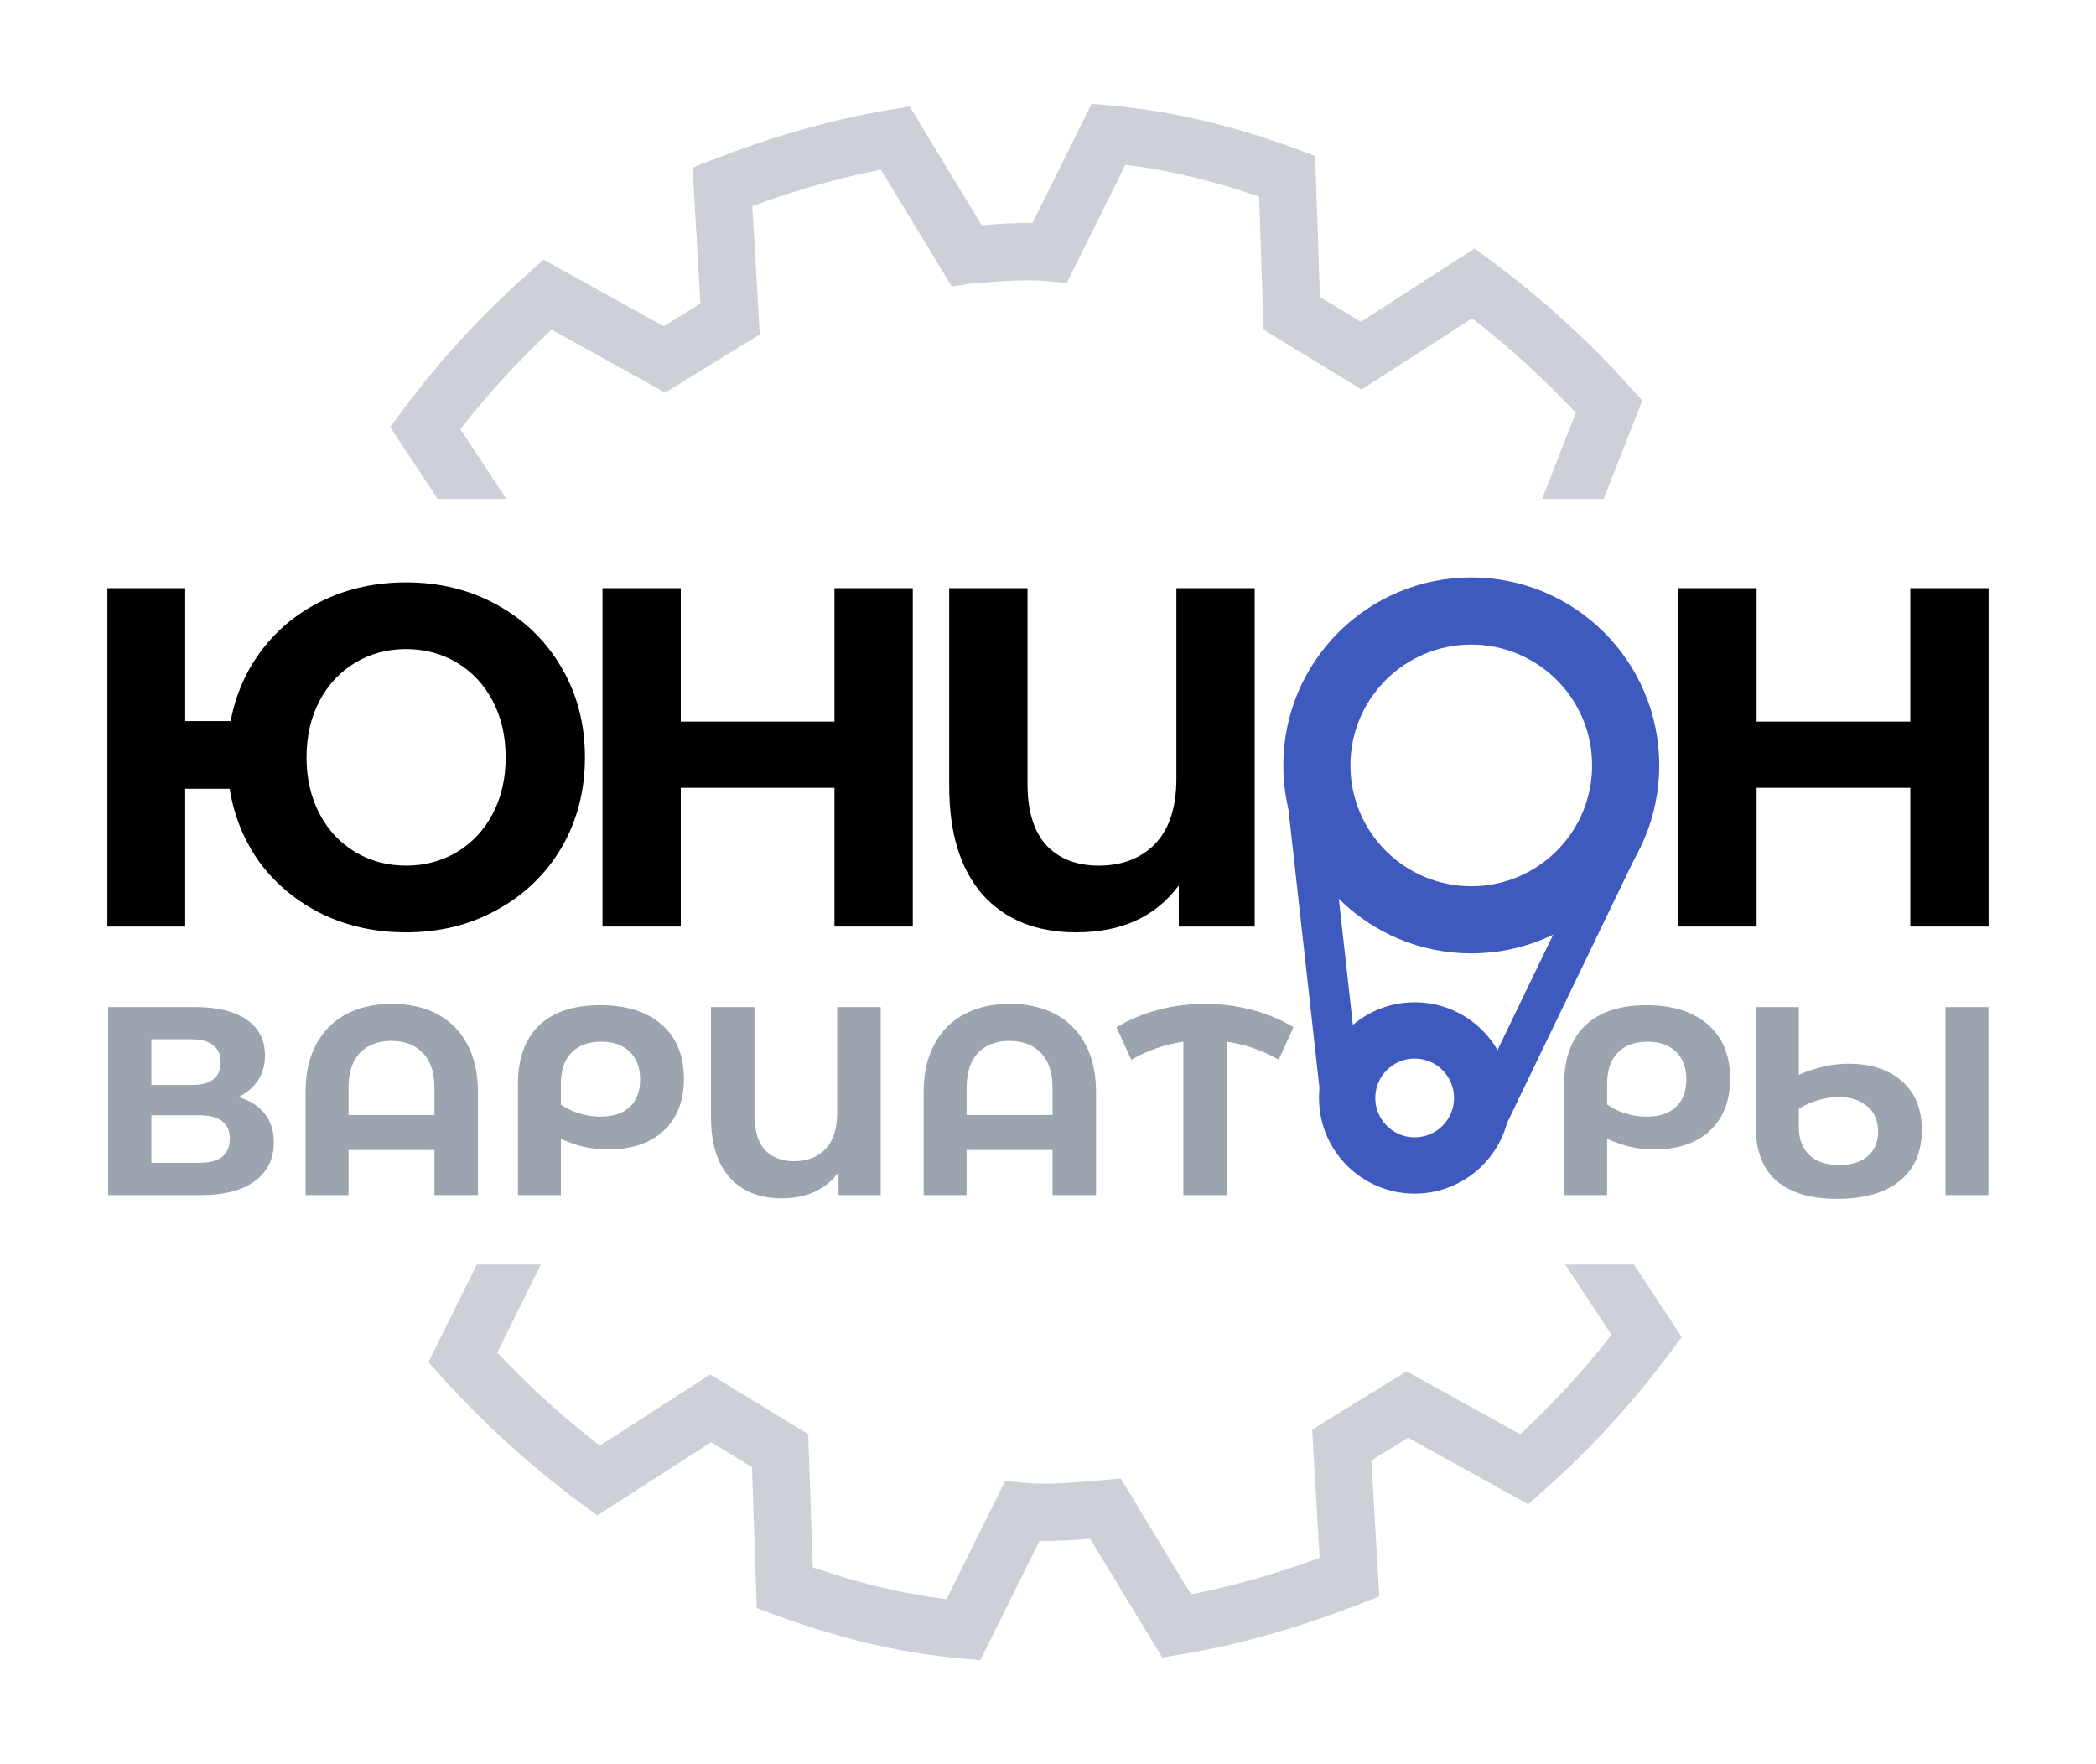
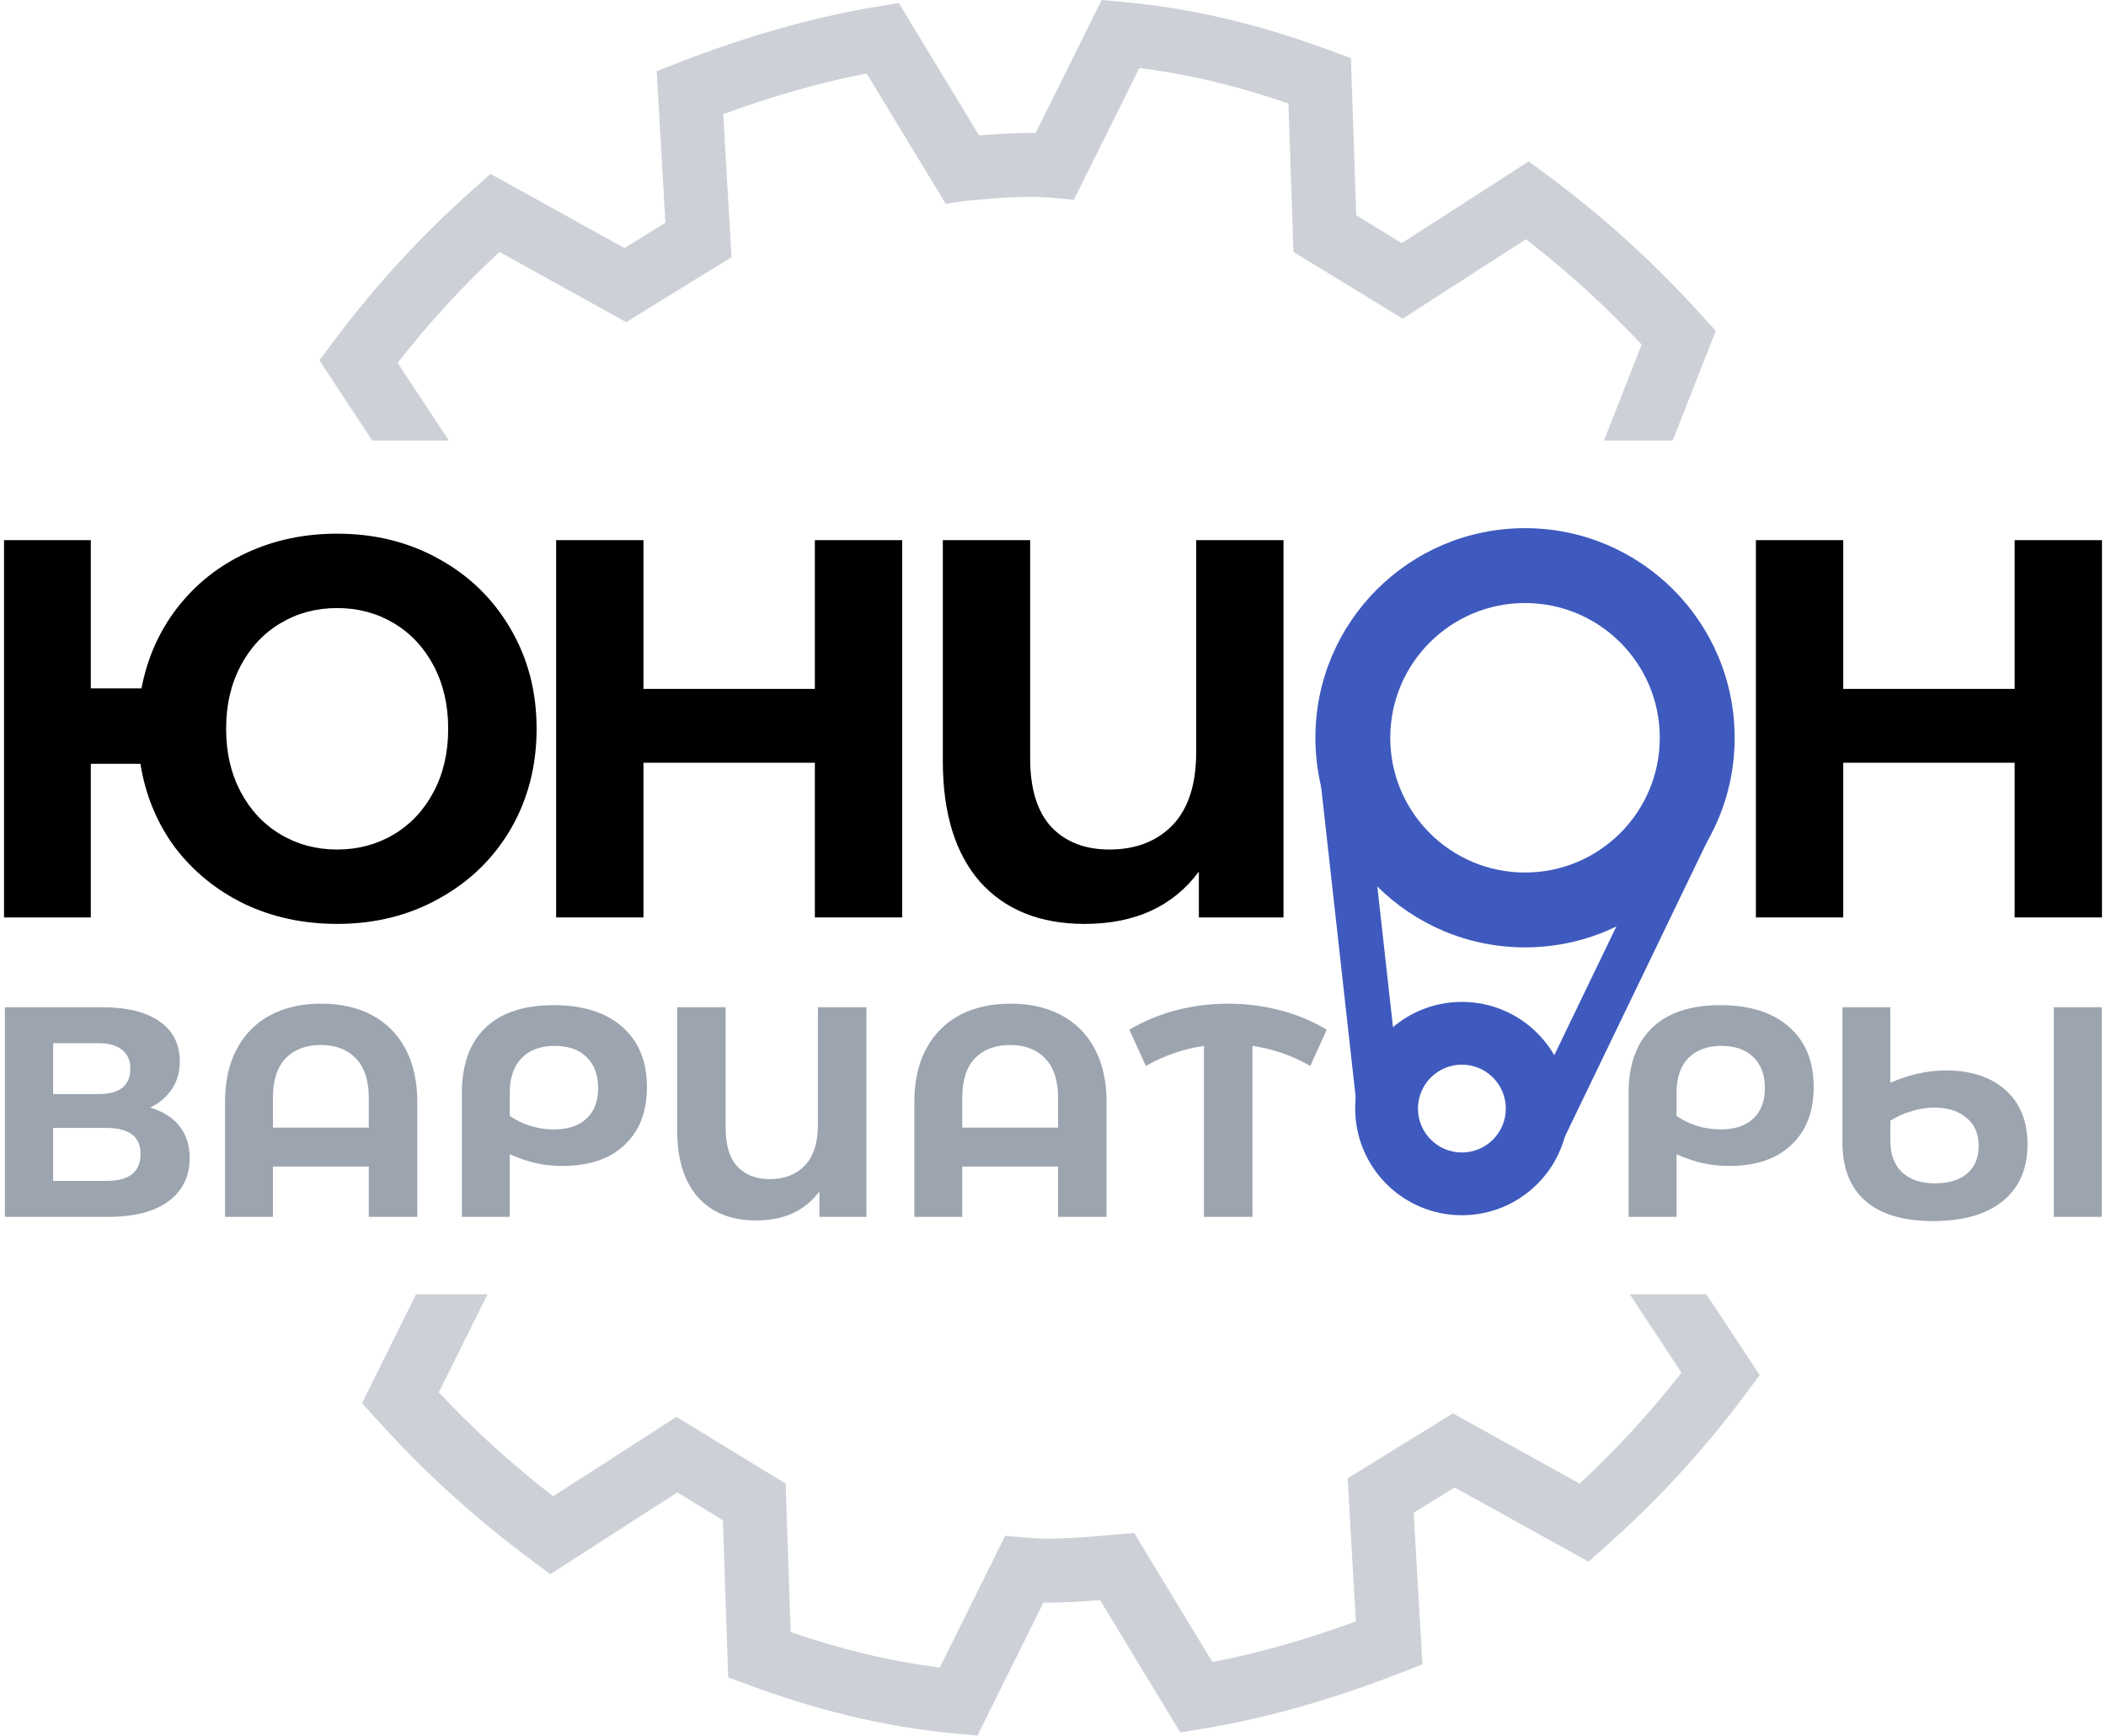
- <svg xmlns="http://www.w3.org/2000/svg" width="202" height="170" viewBox="0 0 202 170" fill="none">
-   <path d="M22.975 105.726C24.079 106.054 24.924 106.589 25.511 107.33C26.097 108.072 26.391 108.987 26.391 110.074C26.391 111.678 25.778 112.929 24.553 113.826C23.346 114.723 21.612 115.172 19.352 115.172H10.423V97.056H18.86C20.965 97.056 22.604 97.462 23.777 98.273C24.95 99.084 25.537 100.239 25.537 101.74C25.537 102.638 25.312 103.431 24.864 104.121C24.415 104.794 23.785 105.329 22.975 105.726ZM14.59 104.561H18.497C19.412 104.561 20.102 104.38 20.568 104.018C21.034 103.638 21.267 103.086 21.267 102.362C21.267 101.654 21.025 101.111 20.542 100.731C20.076 100.352 19.395 100.162 18.497 100.162H14.59V104.561ZM19.196 112.066C21.163 112.066 22.146 111.29 22.146 109.737C22.146 108.236 21.163 107.486 19.196 107.486H14.59V112.066H19.196Z" fill="#9BA4AF" />
-   <path d="M37.755 96.746C39.428 96.746 40.886 97.074 42.129 97.729C43.371 98.385 44.337 99.351 45.027 100.628C45.717 101.904 46.062 103.449 46.062 105.26V115.172H41.87V110.824H33.588V115.172H29.448V105.26C29.448 103.449 29.793 101.904 30.483 100.628C31.173 99.351 32.139 98.385 33.381 97.729C34.623 97.074 36.081 96.746 37.755 96.746ZM41.87 107.46V104.872C41.87 103.371 41.499 102.241 40.757 101.482C40.015 100.705 39.006 100.317 37.729 100.317C36.435 100.317 35.417 100.705 34.675 101.482C33.951 102.241 33.588 103.371 33.588 104.872V107.46H41.87Z" fill="#9BA4AF" />
-   <path d="M57.835 96.875C60.371 96.875 62.346 97.496 63.761 98.739C65.193 99.981 65.909 101.723 65.909 103.966C65.909 106.088 65.262 107.753 63.968 108.961C62.691 110.169 60.897 110.772 58.585 110.772C57.826 110.772 57.084 110.695 56.359 110.54C55.652 110.384 54.884 110.125 54.056 109.763V115.172H49.916V104.458C49.916 102.025 50.588 100.153 51.934 98.842C53.297 97.531 55.264 96.875 57.835 96.875ZM57.861 107.615C59.086 107.615 60.026 107.305 60.681 106.683C61.354 106.062 61.691 105.182 61.691 104.044C61.691 102.888 61.354 101.991 60.681 101.352C60.026 100.714 59.111 100.395 57.938 100.395C56.713 100.395 55.756 100.748 55.066 101.456C54.393 102.163 54.056 103.155 54.056 104.432V106.451C54.574 106.813 55.16 107.098 55.816 107.305C56.489 107.512 57.17 107.615 57.861 107.615Z" fill="#9BA4AF" />
-   <path d="M84.875 97.056V115.172H80.812V112.972C79.57 114.646 77.741 115.482 75.326 115.482C73.186 115.482 71.513 114.81 70.305 113.464C69.115 112.101 68.519 110.169 68.519 107.667V97.056H72.712V107.537C72.712 108.987 73.048 110.082 73.721 110.824C74.411 111.549 75.343 111.911 76.516 111.911C77.776 111.911 78.785 111.523 79.544 110.747C80.303 109.953 80.683 108.788 80.683 107.253V97.056H84.875Z" fill="#9BA4AF" />
-   <path d="M97.323 96.746C98.997 96.746 100.454 97.074 101.697 97.729C102.939 98.385 103.905 99.351 104.595 100.628C105.285 101.904 105.63 103.449 105.63 105.26V115.172H101.438V110.824H93.156V115.172H89.016V105.26C89.016 103.449 89.361 101.904 90.051 100.628C90.741 99.351 91.707 98.385 92.949 97.729C94.192 97.074 95.65 96.746 97.323 96.746ZM101.438 107.46V104.872C101.438 103.371 101.067 102.241 100.325 101.482C99.583 100.705 98.574 100.317 97.297 100.317C96.003 100.317 94.985 100.705 94.243 101.482C93.519 102.241 93.156 103.371 93.156 104.872V107.46H101.438Z" fill="#9BA4AF" />
-   <path d="M123.232 102.129C121.679 101.232 120.014 100.654 118.237 100.395V115.172H114.045V100.395C112.268 100.654 110.594 101.232 109.024 102.129L107.601 98.997C108.843 98.255 110.189 97.695 111.638 97.315C113.087 96.936 114.579 96.746 116.115 96.746C117.668 96.746 119.169 96.936 120.618 97.315C122.084 97.695 123.43 98.255 124.655 98.997L123.232 102.129Z" fill="#9BA4AF" />
-   <path d="M158.664 96.875C161.201 96.875 163.176 97.496 164.591 98.739C166.023 99.981 166.739 101.723 166.739 103.966C166.739 106.088 166.092 107.753 164.798 108.961C163.521 110.169 161.727 110.772 159.415 110.772C158.656 110.772 157.914 110.695 157.189 110.54C156.482 110.384 155.714 110.125 154.886 109.763V115.172H150.745V104.458C150.745 102.025 151.418 100.153 152.764 98.842C154.127 97.531 156.094 96.875 158.664 96.875ZM158.69 107.615C159.915 107.615 160.856 107.305 161.511 106.683C162.184 106.062 162.52 105.182 162.52 104.044C162.52 102.888 162.184 101.991 161.511 101.352C160.856 100.714 159.941 100.395 158.768 100.395C157.543 100.395 156.585 100.748 155.895 101.456C155.222 102.163 154.886 103.155 154.886 104.432V106.451C155.404 106.813 155.99 107.098 156.646 107.305C157.319 107.512 158 107.615 158.69 107.615Z" fill="#9BA4AF" />
-   <path d="M178.15 102.517C180.324 102.517 182.041 103.078 183.3 104.199C184.577 105.32 185.215 106.891 185.215 108.909C185.215 111.014 184.508 112.644 183.093 113.8C181.678 114.956 179.668 115.534 177.063 115.534C174.492 115.534 172.543 114.956 171.214 113.8C169.886 112.644 169.222 110.945 169.222 108.702V97.056H173.362V103.578C175.001 102.871 176.597 102.517 178.15 102.517ZM191.633 97.056V115.172H187.493V97.056H191.633ZM177.244 112.273C178.435 112.273 179.358 111.989 180.013 111.419C180.669 110.85 180.997 110.056 180.997 109.038C180.997 107.986 180.643 107.175 179.936 106.606C179.246 106.019 178.323 105.726 177.167 105.726C176.528 105.726 175.873 105.829 175.2 106.036C174.527 106.226 173.914 106.502 173.362 106.865V108.599C173.362 109.772 173.699 110.678 174.372 111.316C175.045 111.954 176.002 112.273 177.244 112.273Z" fill="#9BA4AF" />
-   <path d="M39.137 56.125C42.398 56.125 45.332 56.855 47.941 58.315C50.581 59.774 52.646 61.793 54.137 64.371C55.627 66.917 56.373 69.79 56.373 72.988C56.373 76.187 55.627 79.075 54.137 81.653C52.646 84.199 50.581 86.203 47.941 87.662C45.332 89.122 42.398 89.852 39.137 89.852C36.218 89.852 33.547 89.277 31.125 88.128C28.702 86.948 26.699 85.317 25.115 83.237C23.563 81.125 22.569 78.718 22.134 76.016H17.848V89.293H10.349V56.684H17.848V69.495H22.227C22.724 66.886 23.749 64.572 25.302 62.554C26.886 60.504 28.873 58.92 31.264 57.802C33.656 56.684 36.28 56.125 39.137 56.125ZM39.137 83.423C40.938 83.423 42.569 82.988 44.028 82.119C45.488 81.249 46.637 80.022 47.475 78.439C48.314 76.855 48.733 75.038 48.733 72.988C48.733 70.939 48.314 69.122 47.475 67.538C46.637 65.954 45.488 64.728 44.028 63.858C42.569 62.989 40.938 62.554 39.137 62.554C37.336 62.554 35.705 62.989 34.246 63.858C32.786 64.728 31.637 65.954 30.799 67.538C29.96 69.122 29.541 70.939 29.541 72.988C29.541 75.038 29.96 76.855 30.799 78.439C31.637 80.022 32.786 81.249 34.246 82.119C35.705 82.988 37.336 83.423 39.137 83.423Z" fill="black" />
-   <path d="M87.968 56.684V89.293H80.421V75.923H65.608V89.293H58.062V56.684H65.608V69.541H80.421V56.684H87.968Z" fill="black" />
-   <path d="M120.92 56.684V89.293H113.606V85.333C111.37 88.345 108.079 89.852 103.731 89.852C99.88 89.852 96.868 88.64 94.694 86.218C92.551 83.765 91.479 80.286 91.479 75.783V56.684H99.026V75.55C99.026 78.159 99.632 80.131 100.843 81.466C102.085 82.771 103.762 83.423 105.874 83.423C108.141 83.423 109.957 82.724 111.324 81.327C112.69 79.898 113.373 77.802 113.373 75.038V56.684H120.92Z" fill="black" />
-   <path d="M191.651 56.684V89.293H184.105V75.923H169.292V89.293H161.745V56.684H169.292V69.541H184.105V56.684H191.651Z" fill="black" />
-   <path fill-rule="evenodd" clip-rule="evenodd" d="M141.792 85.411C148.224 85.411 153.438 80.197 153.438 73.765C153.438 67.333 148.224 62.119 141.792 62.119C135.36 62.119 130.146 67.333 130.146 73.765C130.146 80.197 135.36 85.411 141.792 85.411ZM141.792 91.88C151.797 91.88 159.908 83.77 159.908 73.765C159.908 63.76 151.797 55.649 141.792 55.649C131.787 55.649 123.677 63.76 123.677 73.765C123.677 83.77 131.787 91.88 141.792 91.88Z" fill="#3E5ABE" />
-   <path fill-rule="evenodd" clip-rule="evenodd" d="M136.336 109.609C138.433 109.609 140.132 107.91 140.132 105.813C140.132 103.716 138.433 102.017 136.336 102.017C134.24 102.017 132.54 103.716 132.54 105.813C132.54 107.91 134.24 109.609 136.336 109.609ZM136.336 115.032C141.428 115.032 145.555 110.905 145.555 105.813C145.555 100.721 141.428 96.594 136.336 96.594C131.245 96.594 127.117 100.721 127.117 105.813C127.117 110.905 131.245 115.032 136.336 115.032Z" fill="#3E5ABE" />
-   <path fill-rule="evenodd" clip-rule="evenodd" d="M127.661 74.335L131.283 106.871L127.404 107.036L123.783 74.5L127.661 74.335ZM158.33 81.077L144.83 109.077L141.283 107.5L154.783 79.5L158.33 81.077Z" fill="#3E5ABE" />
+ <svg xmlns="http://www.w3.org/2000/svg" width="182" height="150" viewBox="0 0 182 150" fill="none">
+   <path d="M12.975 95.726C14.079 96.054 14.924 96.589 15.511 97.331C16.097 98.072 16.391 98.987 16.391 100.074C16.391 101.678 15.778 102.929 14.553 103.826C13.345 104.723 11.612 105.172 9.351 105.172H0.423V87.056H8.86C10.965 87.056 12.604 87.462 13.777 88.273C14.95 89.084 15.537 90.24 15.537 91.74C15.537 92.638 15.312 93.431 14.864 94.121C14.415 94.794 13.786 95.329 12.975 95.726ZM4.59 94.561H8.497C9.412 94.561 10.102 94.38 10.568 94.018C11.034 93.638 11.267 93.086 11.267 92.362C11.267 91.654 11.025 91.111 10.542 90.731C10.076 90.352 9.395 90.162 8.497 90.162H4.59V94.561ZM9.196 102.066C11.163 102.066 12.146 101.29 12.146 99.737C12.146 98.236 11.163 97.486 9.196 97.486H4.59V102.066H9.196Z" fill="#9BA4AF" />
+   <path d="M27.755 86.746C29.428 86.746 30.886 87.074 32.128 87.729C33.371 88.385 34.337 89.351 35.027 90.628C35.717 91.904 36.062 93.448 36.062 95.26V105.172H31.87V100.824H23.588V105.172H19.448V95.26C19.448 93.448 19.793 91.904 20.483 90.628C21.173 89.351 22.139 88.385 23.381 87.729C24.623 87.074 26.081 86.746 27.755 86.746ZM31.87 97.46V94.872C31.87 93.371 31.499 92.241 30.757 91.482C30.015 90.705 29.006 90.317 27.729 90.317C26.435 90.317 25.417 90.705 24.675 91.482C23.951 92.241 23.588 93.371 23.588 94.872V97.46H31.87Z" fill="#9BA4AF" />
+   <path d="M47.835 86.875C50.371 86.875 52.346 87.496 53.761 88.739C55.193 89.981 55.909 91.723 55.909 93.966C55.909 96.088 55.262 97.753 53.968 98.961C52.691 100.169 50.897 100.772 48.585 100.772C47.826 100.772 47.084 100.695 46.359 100.54C45.652 100.384 44.884 100.125 44.056 99.763V105.172H39.916V94.458C39.916 92.025 40.588 90.153 41.934 88.842C43.297 87.531 45.264 86.875 47.835 86.875ZM47.861 97.615C49.085 97.615 50.026 97.305 50.681 96.683C51.354 96.062 51.691 95.183 51.691 94.044C51.691 92.888 51.354 91.991 50.681 91.352C50.026 90.714 49.111 90.395 47.938 90.395C46.713 90.395 45.756 90.748 45.066 91.456C44.393 92.163 44.056 93.155 44.056 94.432V96.451C44.574 96.813 45.16 97.097 45.816 97.305C46.489 97.512 47.17 97.615 47.861 97.615Z" fill="#9BA4AF" />
+   <path d="M74.875 87.056V105.172H70.812V102.972C69.57 104.646 67.741 105.482 65.326 105.482C63.186 105.482 61.513 104.81 60.305 103.464C59.115 102.101 58.519 100.169 58.519 97.667V87.056H62.712V97.537C62.712 98.987 63.048 100.082 63.721 100.824C64.411 101.549 65.343 101.911 66.516 101.911C67.776 101.911 68.785 101.523 69.544 100.747C70.303 99.953 70.683 98.788 70.683 97.253V87.056H74.875Z" fill="#9BA4AF" />
+   <path d="M87.323 86.746C88.996 86.746 90.454 87.074 91.697 87.729C92.939 88.385 93.905 89.351 94.595 90.628C95.285 91.904 95.63 93.448 95.63 95.26V105.172H91.438V100.824H83.156V105.172H79.016V95.26C79.016 93.448 79.361 91.904 80.051 90.628C80.741 89.351 81.707 88.385 82.949 87.729C84.192 87.074 85.65 86.746 87.323 86.746ZM91.438 97.46V94.872C91.438 93.371 91.067 92.241 90.325 91.482C89.583 90.705 88.574 90.317 87.297 90.317C86.003 90.317 84.985 90.705 84.243 91.482C83.519 92.241 83.156 93.371 83.156 94.872V97.46H91.438Z" fill="#9BA4AF" />
+   <path d="M113.232 92.129C111.679 91.231 110.014 90.654 108.237 90.395V105.172H104.045V90.395C102.268 90.654 100.594 91.231 99.024 92.129L97.601 88.997C98.843 88.255 100.189 87.695 101.638 87.315C103.087 86.936 104.579 86.746 106.115 86.746C107.668 86.746 109.169 86.936 110.618 87.315C112.084 87.695 113.43 88.255 114.655 88.997L113.232 92.129Z" fill="#9BA4AF" />
+   <path d="M148.664 86.875C151.201 86.875 153.176 87.496 154.591 88.739C156.023 89.981 156.739 91.723 156.739 93.966C156.739 96.088 156.092 97.753 154.798 98.961C153.521 100.169 151.727 100.772 149.415 100.772C148.656 100.772 147.914 100.695 147.189 100.54C146.482 100.384 145.714 100.125 144.886 99.763V105.172H140.745V94.458C140.745 92.025 141.418 90.153 142.764 88.842C144.127 87.531 146.094 86.875 148.664 86.875ZM148.69 97.615C149.915 97.615 150.855 97.305 151.511 96.683C152.184 96.062 152.52 95.183 152.52 94.044C152.52 92.888 152.184 91.991 151.511 91.352C150.855 90.714 149.941 90.395 148.768 90.395C147.543 90.395 146.585 90.748 145.895 91.456C145.222 92.163 144.886 93.155 144.886 94.432V96.451C145.404 96.813 145.99 97.097 146.646 97.305C147.319 97.512 148 97.615 148.69 97.615Z" fill="#9BA4AF" />
+   <path d="M168.15 92.517C170.324 92.517 172.041 93.078 173.3 94.199C174.577 95.32 175.215 96.891 175.215 98.909C175.215 101.014 174.508 102.644 173.093 103.8C171.678 104.956 169.668 105.534 167.063 105.534C164.492 105.534 162.543 104.956 161.214 103.8C159.886 102.644 159.222 100.945 159.222 98.702V87.056H163.362V93.578C165.001 92.871 166.597 92.517 168.15 92.517ZM181.633 87.056V105.172H177.492V87.056H181.633ZM167.244 102.273C168.435 102.273 169.358 101.989 170.013 101.419C170.669 100.85 170.997 100.056 170.997 99.038C170.997 97.986 170.643 97.175 169.936 96.606C169.246 96.019 168.323 95.726 167.167 95.726C166.528 95.726 165.873 95.829 165.2 96.037C164.527 96.226 163.914 96.502 163.362 96.865V98.599C163.362 99.772 163.699 100.678 164.372 101.316C165.044 101.954 166.002 102.273 167.244 102.273Z" fill="#9BA4AF" />
+   <path d="M29.137 46.125C32.398 46.125 35.332 46.855 37.941 48.315C40.581 49.774 42.646 51.793 44.137 54.371C45.627 56.917 46.373 59.79 46.373 62.988C46.373 66.187 45.627 69.075 44.137 71.653C42.646 74.199 40.581 76.203 37.941 77.662C35.332 79.122 32.398 79.852 29.137 79.852C26.218 79.852 23.547 79.277 21.125 78.128C18.702 76.948 16.699 75.317 15.115 73.237C13.563 71.125 12.569 68.718 12.134 66.016H7.848V79.293H0.349V46.684H7.848V59.495H12.227C12.724 56.886 13.749 54.572 15.302 52.554C16.886 50.504 18.873 48.92 21.264 47.802C23.655 46.684 26.28 46.125 29.137 46.125ZM29.137 73.423C30.938 73.423 32.568 72.988 34.028 72.119C35.488 71.249 36.637 70.022 37.475 68.439C38.314 66.855 38.733 65.038 38.733 62.988C38.733 60.939 38.314 59.122 37.475 57.538C36.637 55.954 35.488 54.728 34.028 53.858C32.568 52.989 30.938 52.554 29.137 52.554C27.336 52.554 25.705 52.989 24.246 53.858C22.786 54.728 21.637 55.954 20.799 57.538C19.96 59.122 19.541 60.939 19.541 62.988C19.541 65.038 19.96 66.855 20.799 68.439C21.637 70.022 22.786 71.249 24.246 72.119C25.705 72.988 27.336 73.423 29.137 73.423Z" fill="black" />
+   <path d="M77.968 46.684V79.293H70.421V65.923H55.608V79.293H48.062V46.684H55.608V59.541H70.421V46.684H77.968Z" fill="black" />
+   <path d="M110.92 46.684V79.293H103.606V75.333C101.37 78.345 98.079 79.852 93.731 79.852C89.88 79.852 86.868 78.64 84.694 76.218C82.551 73.765 81.479 70.286 81.479 65.783V46.684H89.026V65.55C89.026 68.159 89.631 70.131 90.843 71.466C92.085 72.771 93.762 73.423 95.874 73.423C98.141 73.423 99.957 72.724 101.324 71.327C102.69 69.898 103.373 67.802 103.373 65.038V46.684H110.92Z" fill="black" />
+   <path d="M181.651 46.684V79.293H174.105V65.923H159.292V79.293H151.745V46.684H159.292V59.541H174.105V46.684H181.651Z" fill="black" />
+   <path fill-rule="evenodd" clip-rule="evenodd" d="M131.792 75.411C138.224 75.411 143.438 70.197 143.438 63.765C143.438 57.333 138.224 52.119 131.792 52.119C125.36 52.119 120.146 57.333 120.146 63.765C120.146 70.197 125.36 75.411 131.792 75.411ZM131.792 81.88C141.797 81.88 149.908 73.77 149.908 63.765C149.908 53.76 141.797 45.649 131.792 45.649C121.787 45.649 113.677 53.76 113.677 63.765C113.677 73.77 121.787 81.88 131.792 81.88Z" fill="#3E5ABE" />
+   <path fill-rule="evenodd" clip-rule="evenodd" d="M126.336 99.609C128.433 99.609 130.132 97.91 130.132 95.813C130.132 93.716 128.433 92.017 126.336 92.017C124.24 92.017 122.54 93.716 122.54 95.813C122.54 97.91 124.24 99.609 126.336 99.609ZM126.336 105.032C131.428 105.032 135.555 100.905 135.555 95.813C135.555 90.721 131.428 86.594 126.336 86.594C121.244 86.594 117.117 90.721 117.117 95.813C117.117 100.905 121.244 105.032 126.336 105.032Z" fill="#3E5ABE" />
+   <path fill-rule="evenodd" clip-rule="evenodd" d="M117.661 64.335L121.283 96.871L117.404 97.036L113.783 64.5L117.661 64.335ZM148.33 71.077L134.83 99.077L131.283 97.5L144.783 69.5L148.33 71.077Z" fill="#3E5ABE" />
  <g opacity="0.5">
-     <path d="M38.76 39.593L37.6 41.148L42.172 48.081H48.796L44.365 41.362C47.127 37.824 50.015 34.701 53.163 31.775L64.115 37.843L73.217 32.228L72.503 19.863C76.448 18.416 80.621 17.179 84.897 16.351L91.729 27.618L93.467 27.353C96.268 27.106 98.752 26.899 100.921 27.096L102.806 27.267L108.46 15.881C113.004 16.447 117.251 17.535 121.346 18.946L121.78 31.772L131.217 37.542L141.873 30.679C145.565 33.539 148.819 36.524 151.871 39.782L148.612 48.081H154.554L158.277 38.601L157.13 37.331C153.1 32.867 148.766 28.881 143.649 25.085L142.113 23.946L131.141 31.013L127.207 28.608L126.746 15.024L125.004 14.381C119.485 12.341 113.604 10.763 107.09 10.171L105.205 10L99.499 21.491C97.874 21.468 96.21 21.573 94.611 21.704L87.672 10.262L85.827 10.566C79.757 11.565 73.921 13.352 68.62 15.419L66.749 16.149L67.505 29.253L63.965 31.438L52.396 25.028L50.932 26.33C46.484 30.284 42.521 34.548 38.76 39.593Z" fill="#9BA4AF" />
-     <path d="M150.846 121.866H157.47L162.076 128.852L160.916 130.408C157.155 135.452 153.192 139.716 148.744 143.67L147.28 144.972L135.711 138.562L132.17 140.747L132.927 153.851L131.056 154.581C125.755 156.648 119.919 158.435 113.848 159.434L112.004 159.738L105.065 148.296C103.466 148.427 101.801 148.532 100.177 148.508L94.471 160L92.586 159.829C86.072 159.237 80.191 157.659 74.672 155.619L72.93 154.976L72.469 141.392L68.535 138.987L57.563 146.054L56.026 144.915C50.91 141.119 46.576 137.134 42.546 132.669L41.285 131.272L45.955 121.866H52.13L47.921 130.342C50.94 133.552 54.158 136.497 57.803 139.321L68.459 132.458L77.895 138.228L78.33 151.054C82.425 152.465 86.672 153.553 91.216 154.119L96.87 142.733L98.755 142.904C100.947 143.103 103.459 142.89 106.295 142.639L108.011 142.487L114.779 153.649C119.055 152.821 123.228 151.584 127.173 150.137L126.459 137.772L135.56 132.157L146.513 138.225C149.661 135.299 152.549 132.176 155.31 128.638L150.846 121.866Z" fill="#9BA4AF" />
+     <path d="M28.76 29.593L27.6 31.148L32.172 38.081H38.796L34.365 31.362C37.127 27.824 40.014 24.701 43.162 21.775L54.115 27.843L63.217 22.228L62.503 9.863C66.448 8.416 70.621 7.179 74.896 6.351L81.729 17.618L83.467 17.353C86.268 17.106 88.752 16.899 90.921 17.096L92.806 17.267L98.46 5.881C103.004 6.447 107.251 7.535 111.345 8.946L111.78 21.772L121.217 27.542L131.873 20.679C135.565 23.539 138.819 26.524 141.871 29.782L138.612 38.081H144.553L148.277 28.601L147.13 27.331C143.1 22.866 138.766 18.881 133.649 15.085L132.113 13.946L121.141 21.013L117.207 18.608L116.746 5.024L115.004 4.381C109.485 2.341 103.604 0.763 97.09 0.171L95.205 0L89.499 11.492C87.874 11.468 86.21 11.573 84.611 11.704L77.672 0.262L75.827 0.566C69.757 1.565 63.921 3.352 58.62 5.419L56.749 6.15L57.505 19.253L53.965 21.438L42.396 15.028L40.932 16.33C36.484 20.284 32.521 24.548 28.76 29.593Z" fill="#9BA4AF" />
+     <path d="M140.846 111.866H147.47L152.076 118.852L150.916 120.408C147.155 125.452 143.192 129.716 138.744 133.67L137.28 134.972L125.711 128.562L122.17 130.747L122.927 143.851L121.056 144.581C115.755 146.648 109.919 148.435 103.848 149.434L102.004 149.738L95.065 138.296C93.466 138.427 91.801 138.532 90.177 138.508L84.471 150L82.586 149.829C76.072 149.237 70.191 147.659 64.672 145.619L62.93 144.976L62.469 131.392L58.535 128.987L47.563 136.054L46.026 134.915C40.91 131.119 36.576 127.134 32.546 122.669L31.285 121.272L35.955 111.866H42.13L37.921 120.342C40.94 123.552 44.158 126.497 47.803 129.321L58.459 122.458L67.895 128.228L68.33 141.054C72.425 142.465 76.672 143.553 81.216 144.119L86.87 132.733L88.755 132.904C90.947 133.103 93.459 132.89 96.295 132.639L98.01 132.487L104.779 143.649C109.055 142.821 113.228 141.584 117.173 140.137L116.459 127.772L125.56 122.157L136.513 128.225C139.661 125.299 142.548 122.176 145.31 118.638L140.846 111.866Z" fill="#9BA4AF" />
  </g>
</svg>
